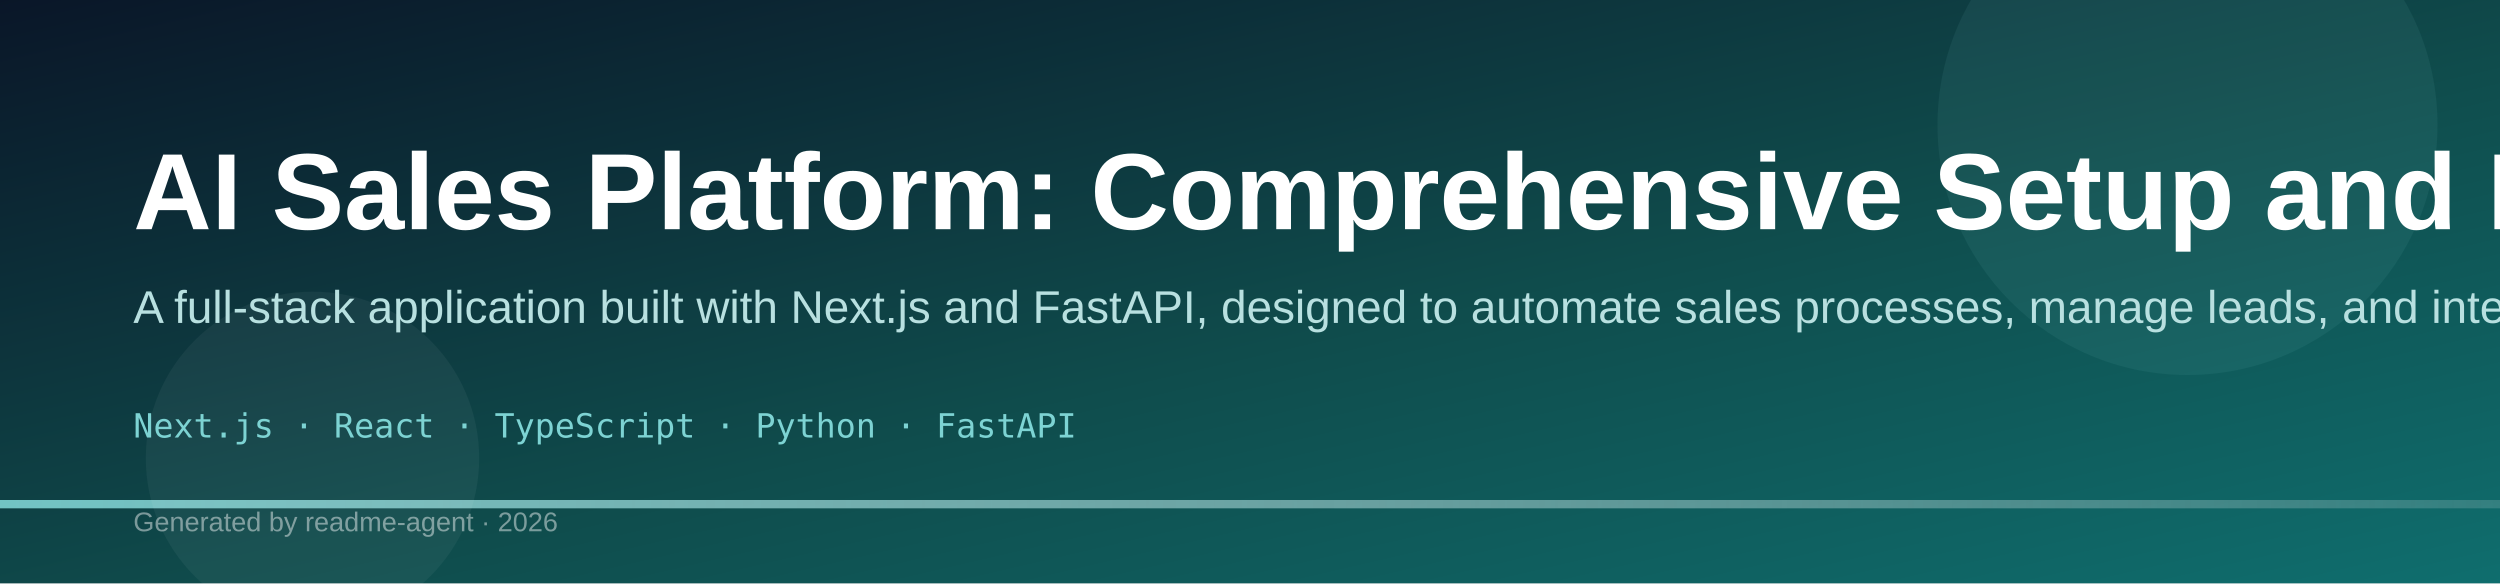
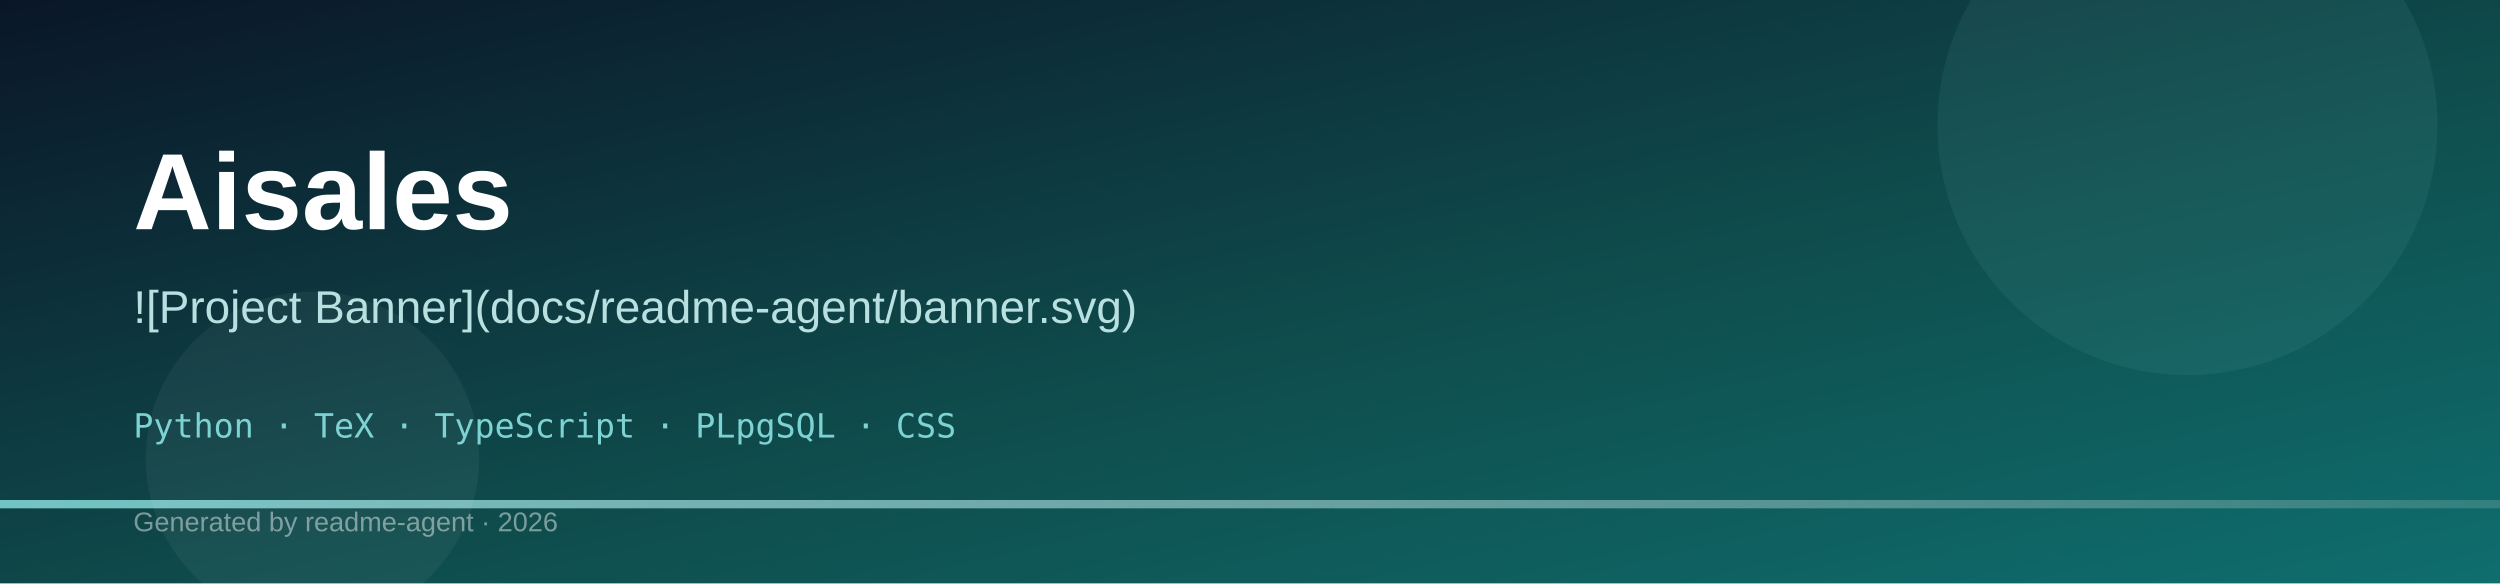
- <svg xmlns="http://www.w3.org/2000/svg" width="1200" height="280" viewBox="0 0 1200 280" role="img" aria-label="AI Sales Platform: Comprehensive Setup and Development Guide">
+ <svg xmlns="http://www.w3.org/2000/svg" width="1200" height="280" viewBox="0 0 1200 280" role="img" aria-label="Aisales">
  <defs>
    <linearGradient id="bg" x1="0%" y1="0%" x2="100%" y2="100%">
      <stop offset="0%" stop-color="#0a1628" />
      <stop offset="55%" stop-color="#0f4c4c" />
      <stop offset="100%" stop-color="#0f6e6e" />
    </linearGradient>
    <linearGradient id="accent" x1="0%" y1="0%" x2="100%" y2="0%">
      <stop offset="0%" stop-color="#7dd3d3" stop-opacity="0.9" />
      <stop offset="100%" stop-color="#ffffff" stop-opacity="0.15" />
    </linearGradient>
  </defs>
  <rect width="1200" height="280" fill="url(#bg)" />
  <rect x="0" y="240" width="1200" height="4" fill="url(#accent)" />
  <circle cx="1050" cy="60" r="120" fill="#7dd3d3" fill-opacity="0.08" />
  <circle cx="150" cy="220" r="80" fill="#ffffff" fill-opacity="0.05" />
-   <text x="64" y="110" fill="#ffffff" font-family="Segoe UI, Arial, sans-serif" font-size="52" font-weight="700">AI Sales Platform: Comprehensive Setup and Development Guide</text>
-   <text x="64" y="155" fill="#b8e0e0" font-family="Segoe UI, Arial, sans-serif" font-size="22">A full-stack application built with Next.js and FastAPI, designed to automate sales processes, manage leads, and integra</text>
-   <text x="64" y="210" fill="#7dd3d3" font-family="Consolas, monospace" font-size="16">Next.js · React · TypeScript · Python · FastAPI</text>
+   <text x="64" y="110" fill="#ffffff" font-family="Segoe UI, Arial, sans-serif" font-size="52" font-weight="700">Aisales</text>
+   <text x="64" y="155" fill="#b8e0e0" font-family="Segoe UI, Arial, sans-serif" font-size="22">![Project Banner](docs/readme-agent/banner.svg)</text>
+   <text x="64" y="210" fill="#7dd3d3" font-family="Consolas, monospace" font-size="16">Python · TeX · TypeScript · PLpgSQL · CSS</text>
  <text x="64" y="255" fill="#ffffff" fill-opacity="0.45" font-family="Segoe UI, Arial, sans-serif" font-size="13">Generated by readme-agent · 2026</text>
</svg>
